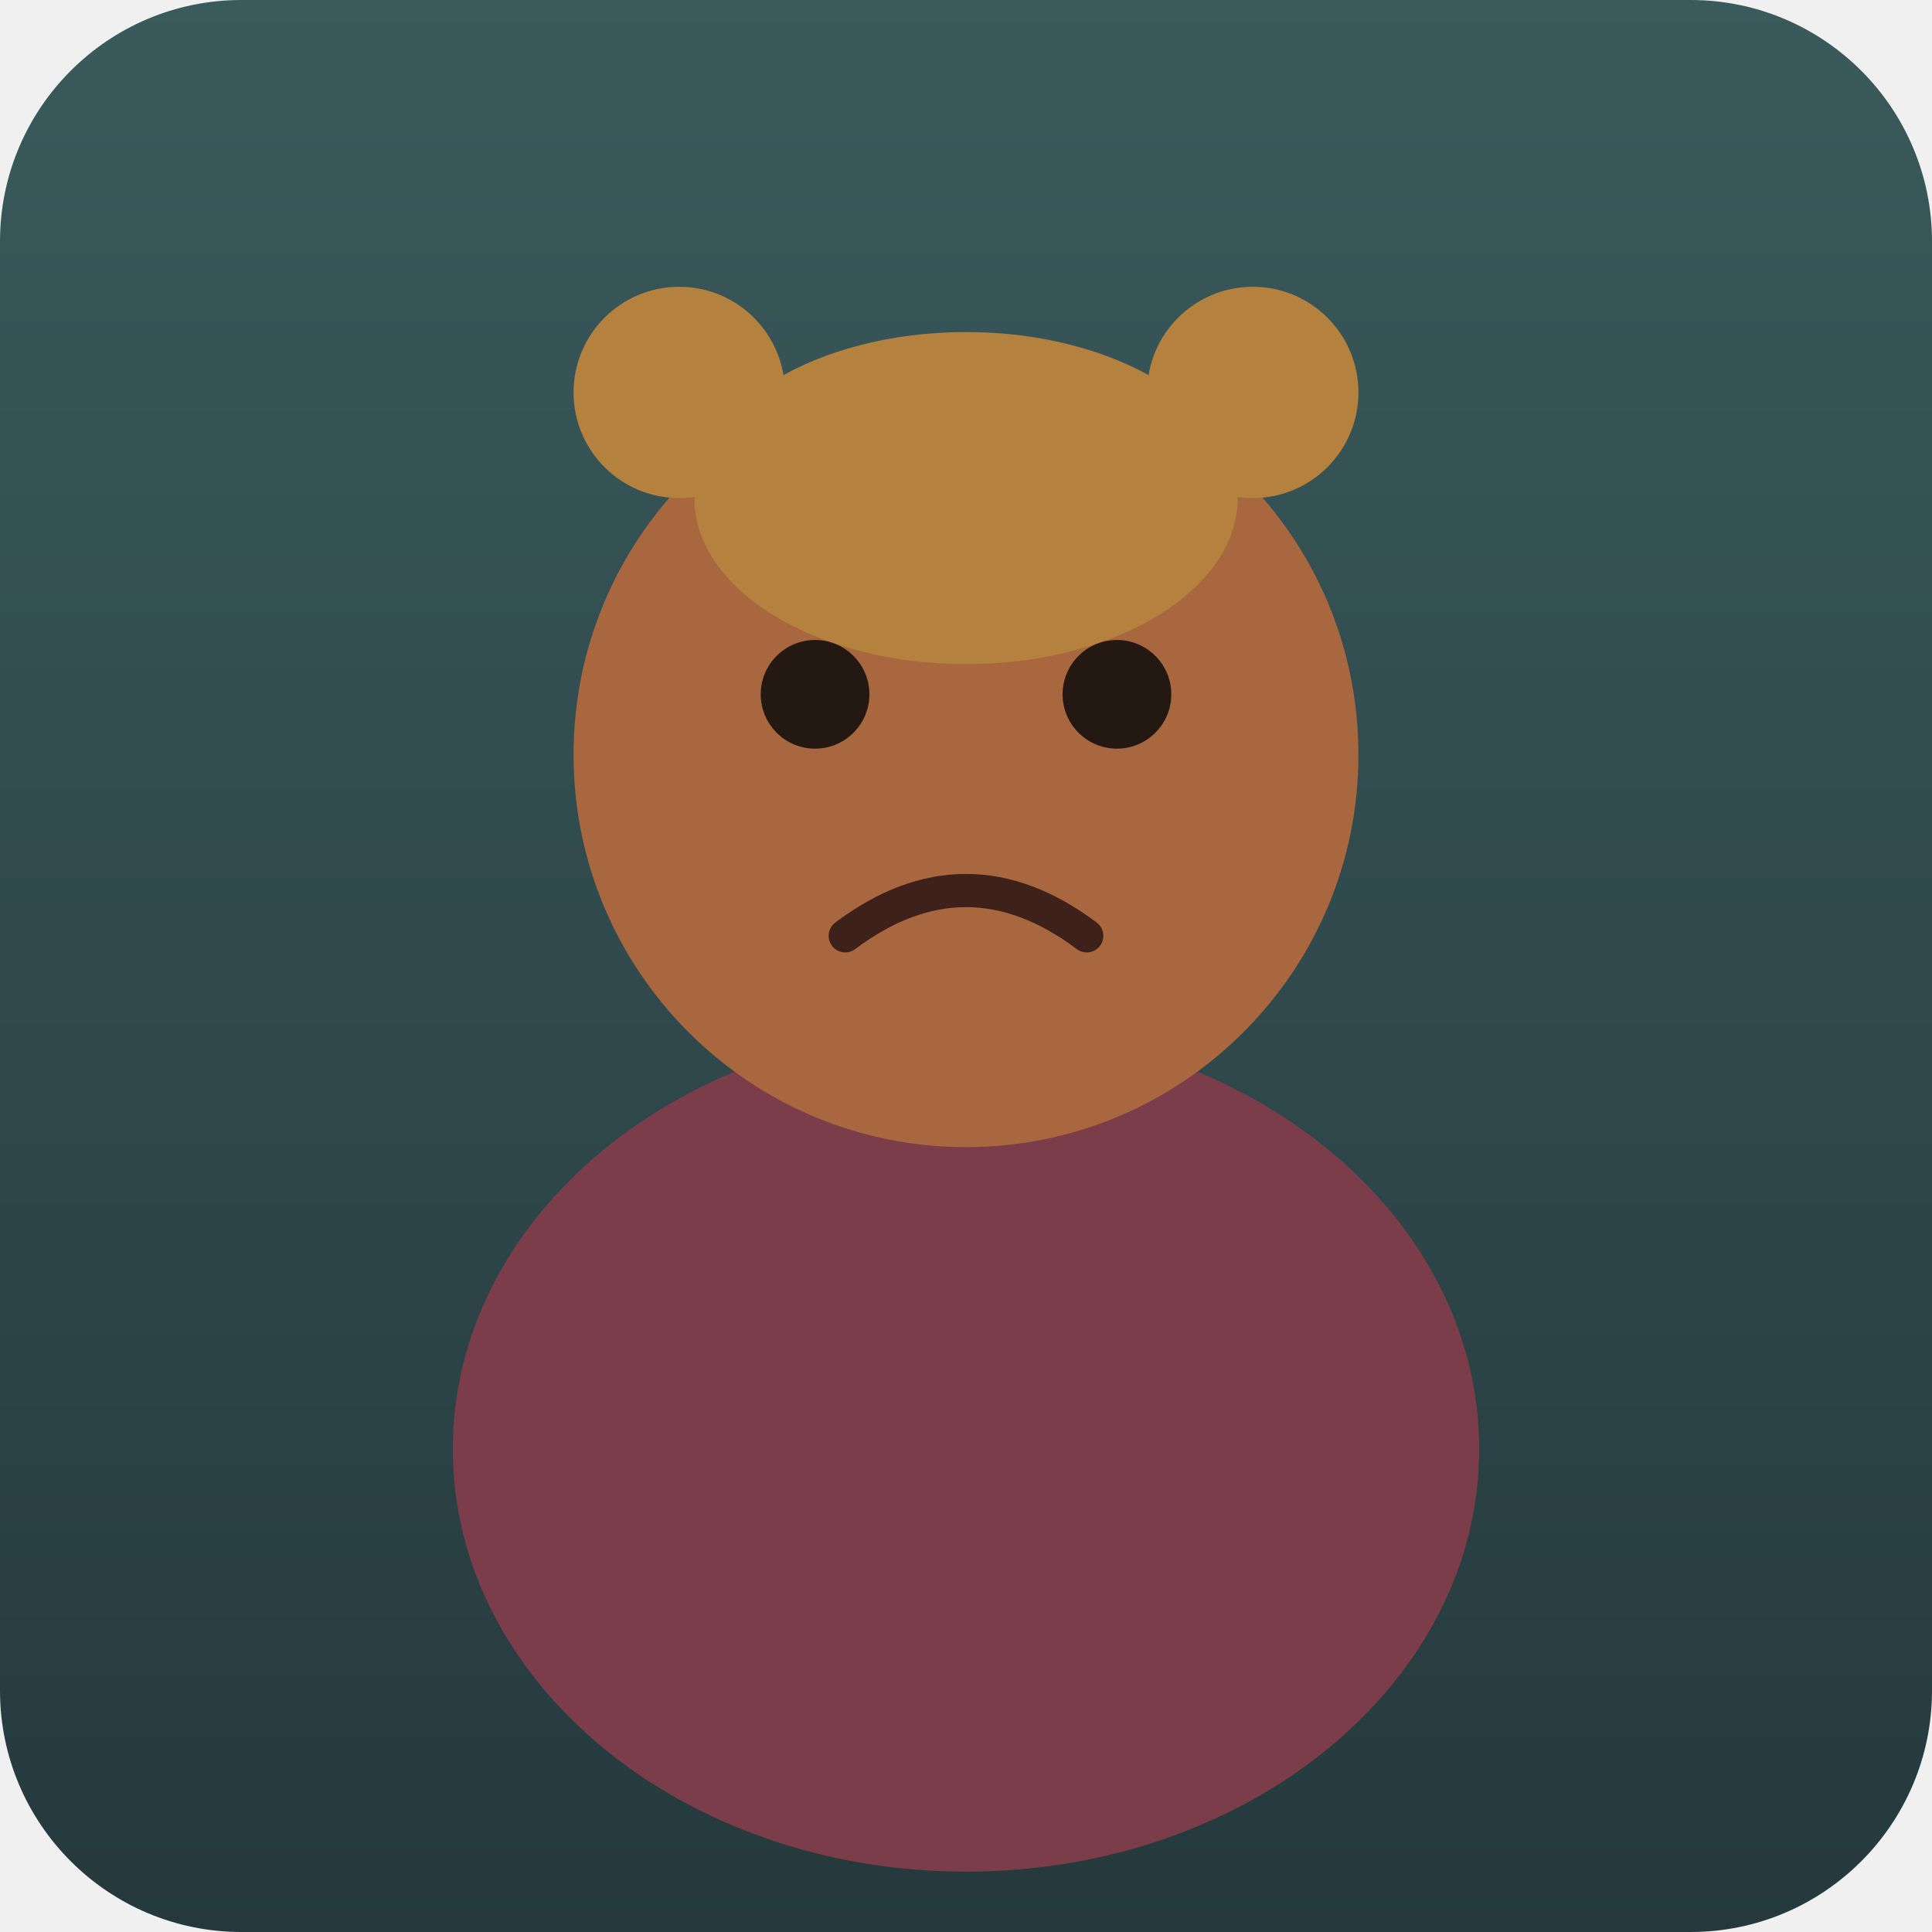
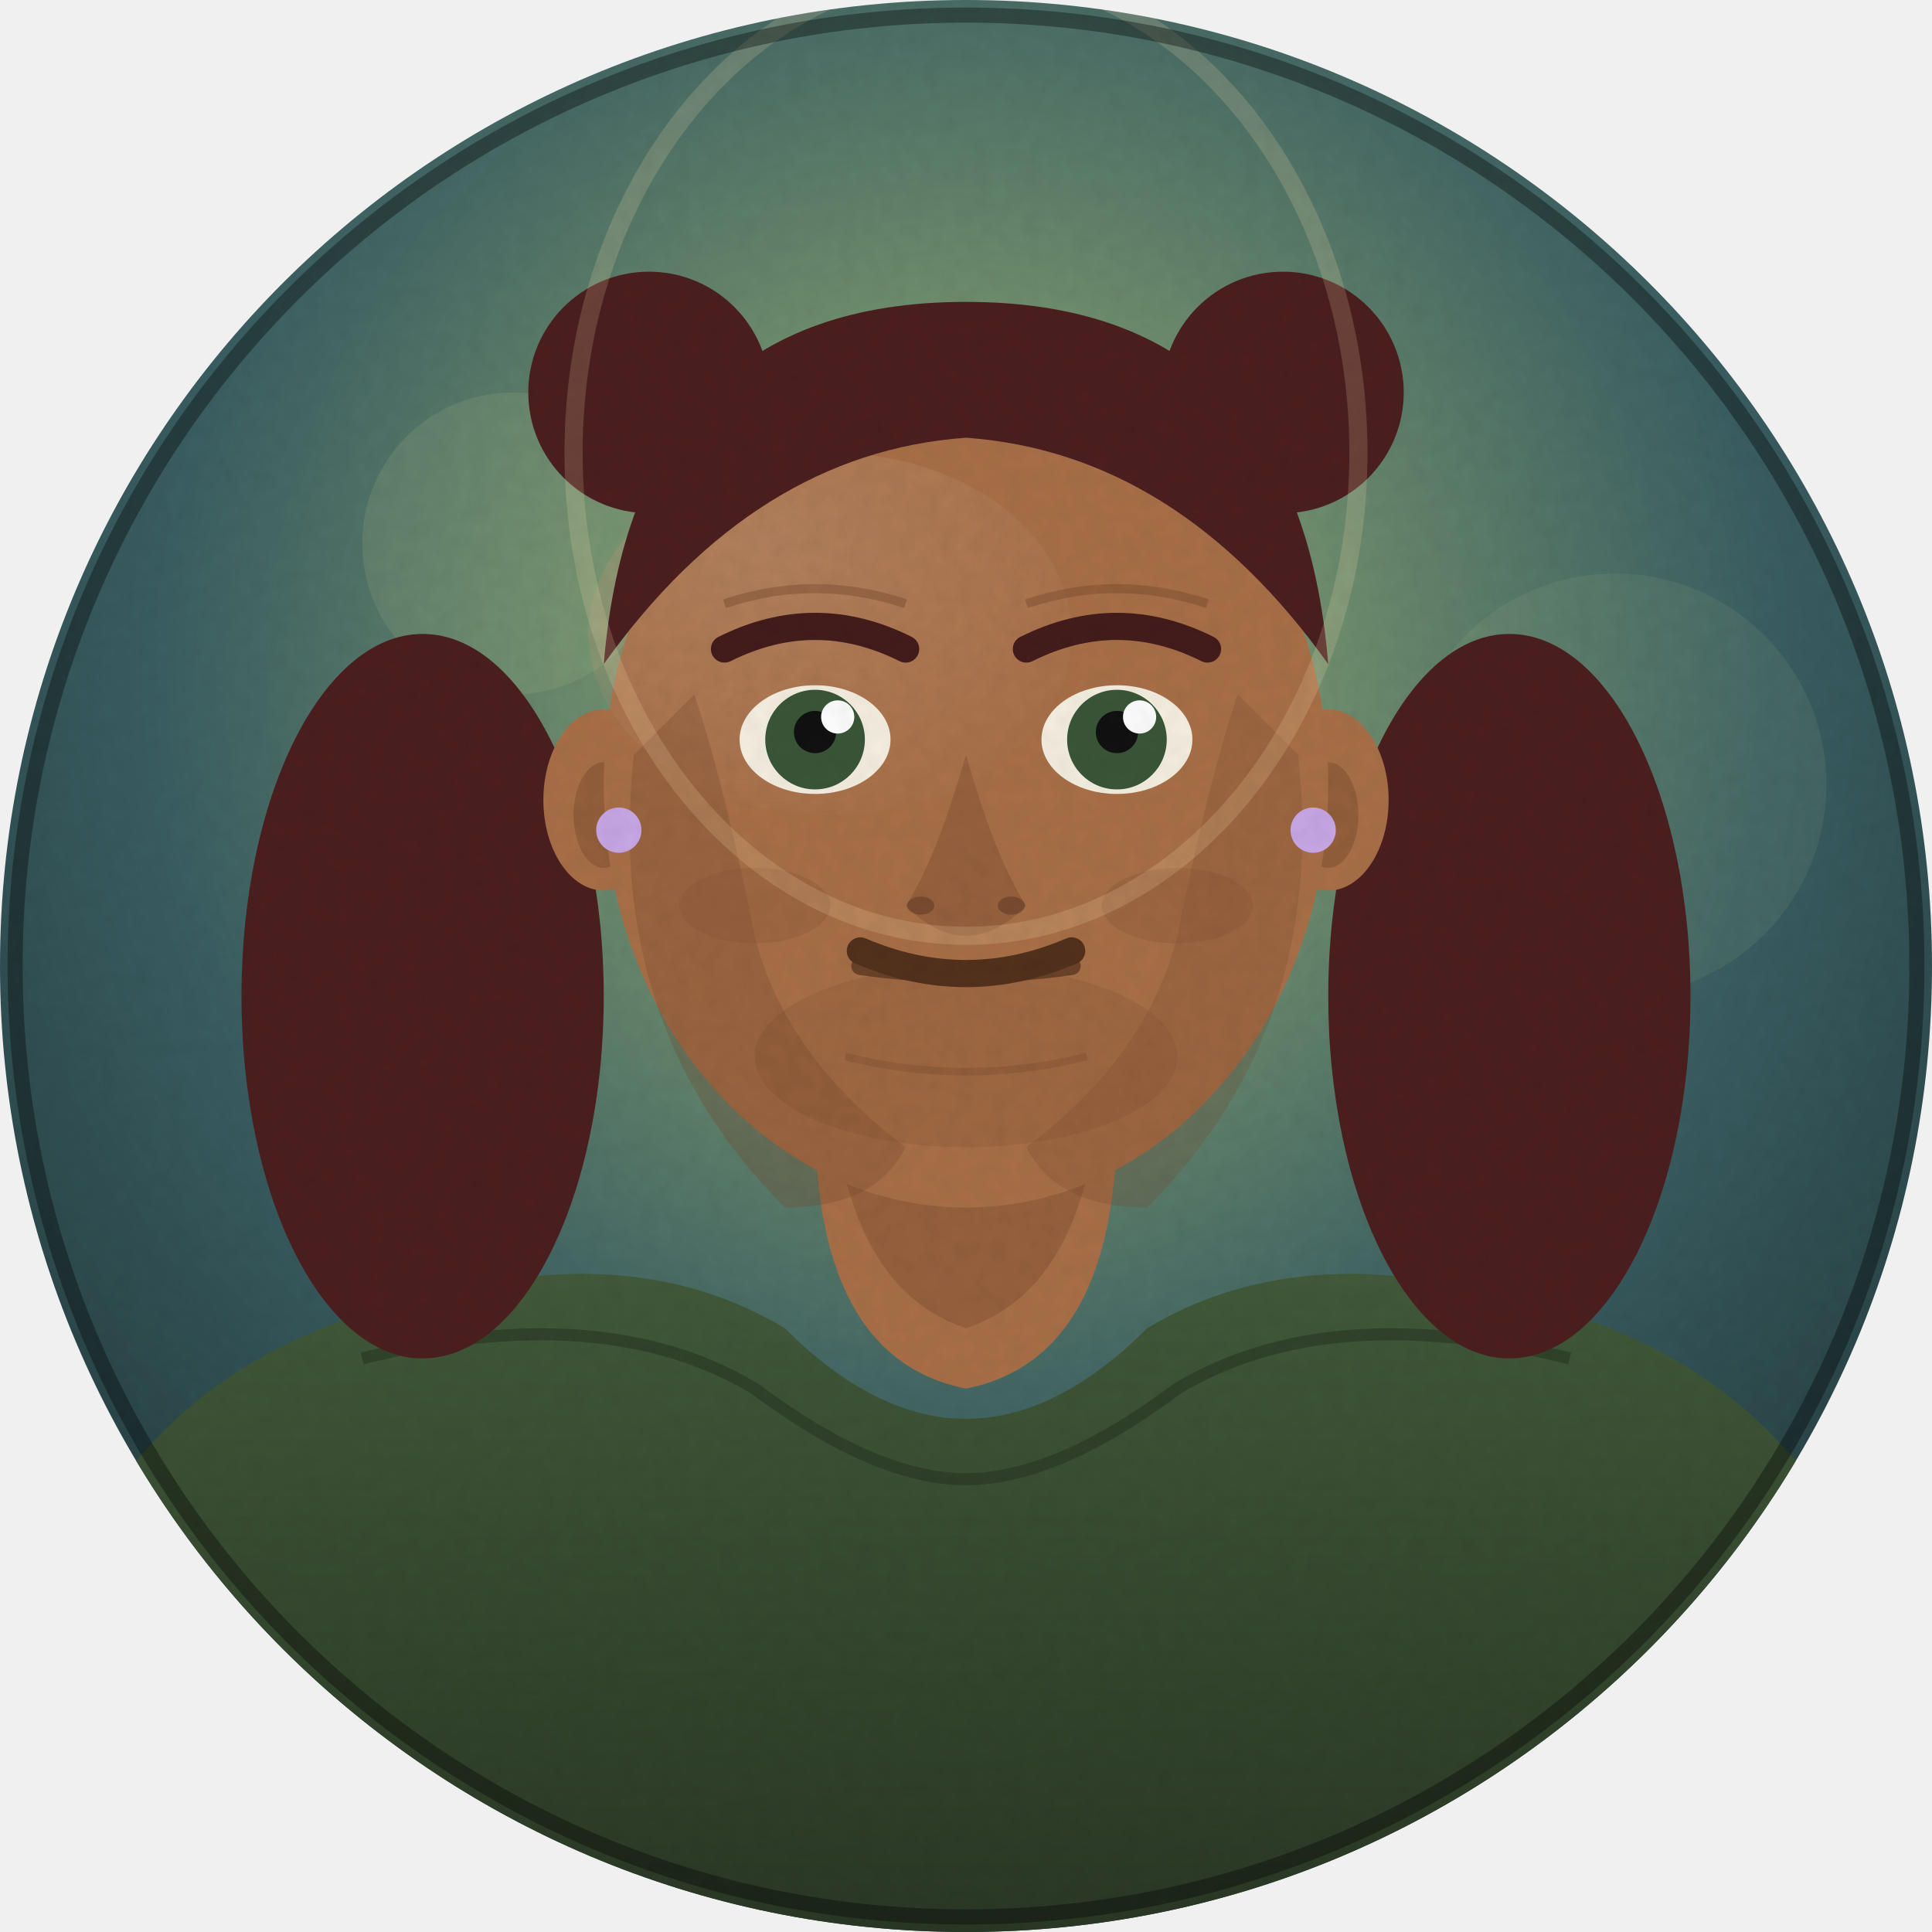
<svg xmlns="http://www.w3.org/2000/svg" viewBox="0 0 128 128" role="img">
  <defs>
-     <linearGradient id="b" x1="0" y1="0" x2="0" y2="1">
-       <stop offset="0" stop-color="#3a5a5c" />
-       <stop offset="1" stop-color="#25393d" />
+     <radialGradient id="bdw" cx="0.5" cy="0.35" r="0.75">
+       <stop offset="0" stop-color="#9bb678" />
+       <stop offset="0.55" stop-color="#3b5f63" />
+       <stop offset="1" stop-color="#1b2e30" />
+     </radialGradient>
+     <radialGradient id="fdw" cx="0.35" cy="0.25" r="0.85">
+       <stop offset="0" stop-color="#bf9476" stop-opacity="0.45" />
+       <stop offset="1" stop-color="#bf9476" stop-opacity="0" />
+     </radialGradient>
+     <linearGradient id="gdw" x1="0" y1="0" x2="0" y2="1">
+       <stop offset="0" stop-color="#425a3a" />
+       <stop offset="1" stop-color="#2a3825" />
    </linearGradient>
+     <clipPath id="cdw">
+       <circle cx="64" cy="64" r="64" />
+     </clipPath>
+     <filter id="pdw" x="0%" y="0%" width="100%" height="100%">
+       <feTurbulence type="fractalNoise" baseFrequency="0.9" numOctaves="2" seed="500" />
+       <feColorMatrix values="0 0 0 0 0  0 0 0 0 0  0 0 0 0 0  0 0 0 0.14 0" />
+       <feComposite in2="SourceGraphic" operator="in" />
+     </filter>
  </defs>
-   <rect width="128" height="128" rx="16" fill="url(#b)" />
-   <ellipse cx="64" cy="96" rx="34" ry="28" fill="#7c3d4a" />
-   <circle cx="64" cy="50" r="26" fill="#a9673f" />
-   <ellipse cx="64" cy="33" rx="18" ry="11" fill="#b5813f" />
-   <circle cx="45" cy="26" r="7" fill="#b5813f" />
-   <circle cx="83" cy="26" r="7" fill="#b5813f" />
-   <circle cx="54" cy="46" r="3.6" fill="#241812" />
-   <circle cx="74" cy="46" r="3.6" fill="#241812" />
-   <path d="M56 62 Q64 56 72 62" stroke="#3d211a" stroke-width="2.2" fill="none" stroke-linecap="round" />
+   <g clip-path="url(#cdw)">
+     <rect width="128" height="128" fill="url(#bdw)" />
+     <circle cx="34" cy="36" r="10" fill="#a5bd86" opacity="0.18" />
+     <circle cx="107" cy="52" r="14" fill="#a5bd86" opacity="0.12" />
+     <circle cx="41" cy="96" r="8" fill="#a5bd86" opacity="0.1" />
+     <path d="M0 128 Q0 92 28 86 Q42 82 52 88 Q58 94 64 94 Q70 94 76 88 Q86 82 100 86 Q128 92 128 128 Z" fill="url(#gdw)" />
+     <path d="M24 90 Q40 86 50 92 Q58 98 64 98" stroke="#24301f" stroke-width="0.8" fill="none" opacity="0.5" />
+     <path d="M104 90 Q88 86 78 92 Q70 98 64 98" stroke="#24301f" stroke-width="0.8" fill="none" opacity="0.5" />
+     <path d="M54 74 Q54 90 64 92 Q74 90 74 74 Z" fill="#a97048" />
+     <path d="M56 78 Q58 86 64 88 Q70 86 72 78" fill="#76462a" opacity="0.35" />
+     <ellipse cx="28" cy="66" rx="12" ry="24" fill="#4c1f1f" />
+     <ellipse cx="100" cy="66" rx="12" ry="24" fill="#4c1f1f" />
+     <ellipse cx="40" cy="53" rx="4" ry="6" fill="#a97048" />
+     <ellipse cx="88" cy="53" rx="4" ry="6" fill="#a97048" />
+     <ellipse cx="40" cy="54" rx="2" ry="3.5" fill="#76462a" opacity="0.4" />
+     <ellipse cx="88" cy="54" rx="2" ry="3.5" fill="#76462a" opacity="0.4" />
+     <ellipse cx="64" cy="52" rx="24" ry="28" fill="#a97048" />
+     <ellipse cx="55" cy="42" rx="16" ry="12" fill="url(#fdw)" />
+     <path d="M42 50 Q40 68 52 80 Q58 80 60 76 Q52 70 50 62 Q48 52 46 46Z" fill="#76462a" opacity="0.3" />
+     <path d="M86 50 Q88 68 76 80 Q70 80 68 76 Q76 70 78 62 Q80 52 82 46Z" fill="#76462a" opacity="0.25" />
+     <ellipse cx="64" cy="70" rx="14" ry="6" fill="#76462a" opacity="0.2" />
+     <path d="M48 40 Q54 38 60 40" stroke="#76462a" stroke-width="0.6" fill="none" opacity="0.4" />
+     <path d="M68 40 Q74 38 80 40" stroke="#76462a" stroke-width="0.6" fill="none" opacity="0.4" />
+     <path d="M56 70 Q64 72 72 70" stroke="#76462a" stroke-width="0.5" fill="none" opacity="0.3" />
+     <ellipse cx="50" cy="60" rx="5" ry="2.5" fill="#8c5736" opacity="0.35" />
+     <ellipse cx="78" cy="60" rx="5" ry="2.5" fill="#8c5736" opacity="0.35" />
+     <ellipse cx="54" cy="49" rx="5" ry="3.6" fill="#f6f0e2" />
+     <ellipse cx="74" cy="49" rx="5" ry="3.6" fill="#f6f0e2" />
+     <circle cx="54" cy="49" r="3.3" fill="#3a5638" />
+     <circle cx="74" cy="49" r="3.3" fill="#3a5638" />
+     <circle cx="54" cy="48.5" r="1.4" fill="#111" />
+     <circle cx="74" cy="48.5" r="1.4" fill="#111" />
+     <circle cx="55.5" cy="47.5" r="1.1" fill="#fff" />
+     <circle cx="75.5" cy="47.5" r="1.1" fill="#fff" />
+     <path d="M64 50 Q62 57 60 60 Q62 62 64 62 Q66 62 68 60 Q66 57 64 50Z" fill="#76462a" opacity="0.35" />
+     <ellipse cx="61" cy="60" rx="0.9" ry="0.6" fill="#5e3822" opacity="0.5" />
+     <ellipse cx="67" cy="60" rx="0.9" ry="0.6" fill="#5e3822" opacity="0.5" />
+     <path d="M57 63 Q64 66 71 63" stroke="#53311d" stroke-width="1.8" fill="none" stroke-linecap="round" />
+     <path d="M57 64 Q64 65 71 64" stroke="#53311d" stroke-width="1.2" fill="none" stroke-linecap="round" opacity="0.7" />
+     <path d="M48 43 Q54 40 60 43" stroke="#441c1c" stroke-width="1.8" fill="none" stroke-linecap="round" />
+     <path d="M68 43 Q74 40 80 43" stroke="#441c1c" stroke-width="1.8" fill="none" stroke-linecap="round" />
+     <path d="M40 44 Q42 20 64 20 Q86 20 88 44 Q78 30 64 29 Q50 30 40 44Z" fill="#4c1f1f" />
+     <circle cx="43" cy="26" r="8" fill="#4c1f1f" />
+     <circle cx="85" cy="26" r="8" fill="#4c1f1f" />
+     <circle cx="41" cy="55" r="1.5" fill="#c9a8e6" />
+     <circle cx="87" cy="55" r="1.5" fill="#c9a8e6" />
+     <ellipse cx="64" cy="30" rx="26" ry="32" fill="none" stroke="rgba(255,230,180,0.18)" stroke-width="1.2" />
+     <g filter="url(#pdw)" opacity="0.45">
+       <rect width="128" height="128" fill="#808080" />
+     </g>
+   </g>
+   <circle cx="64" cy="64" r="63" fill="none" stroke="rgba(0,0,0,0.35)" stroke-width="1" />
</svg>
